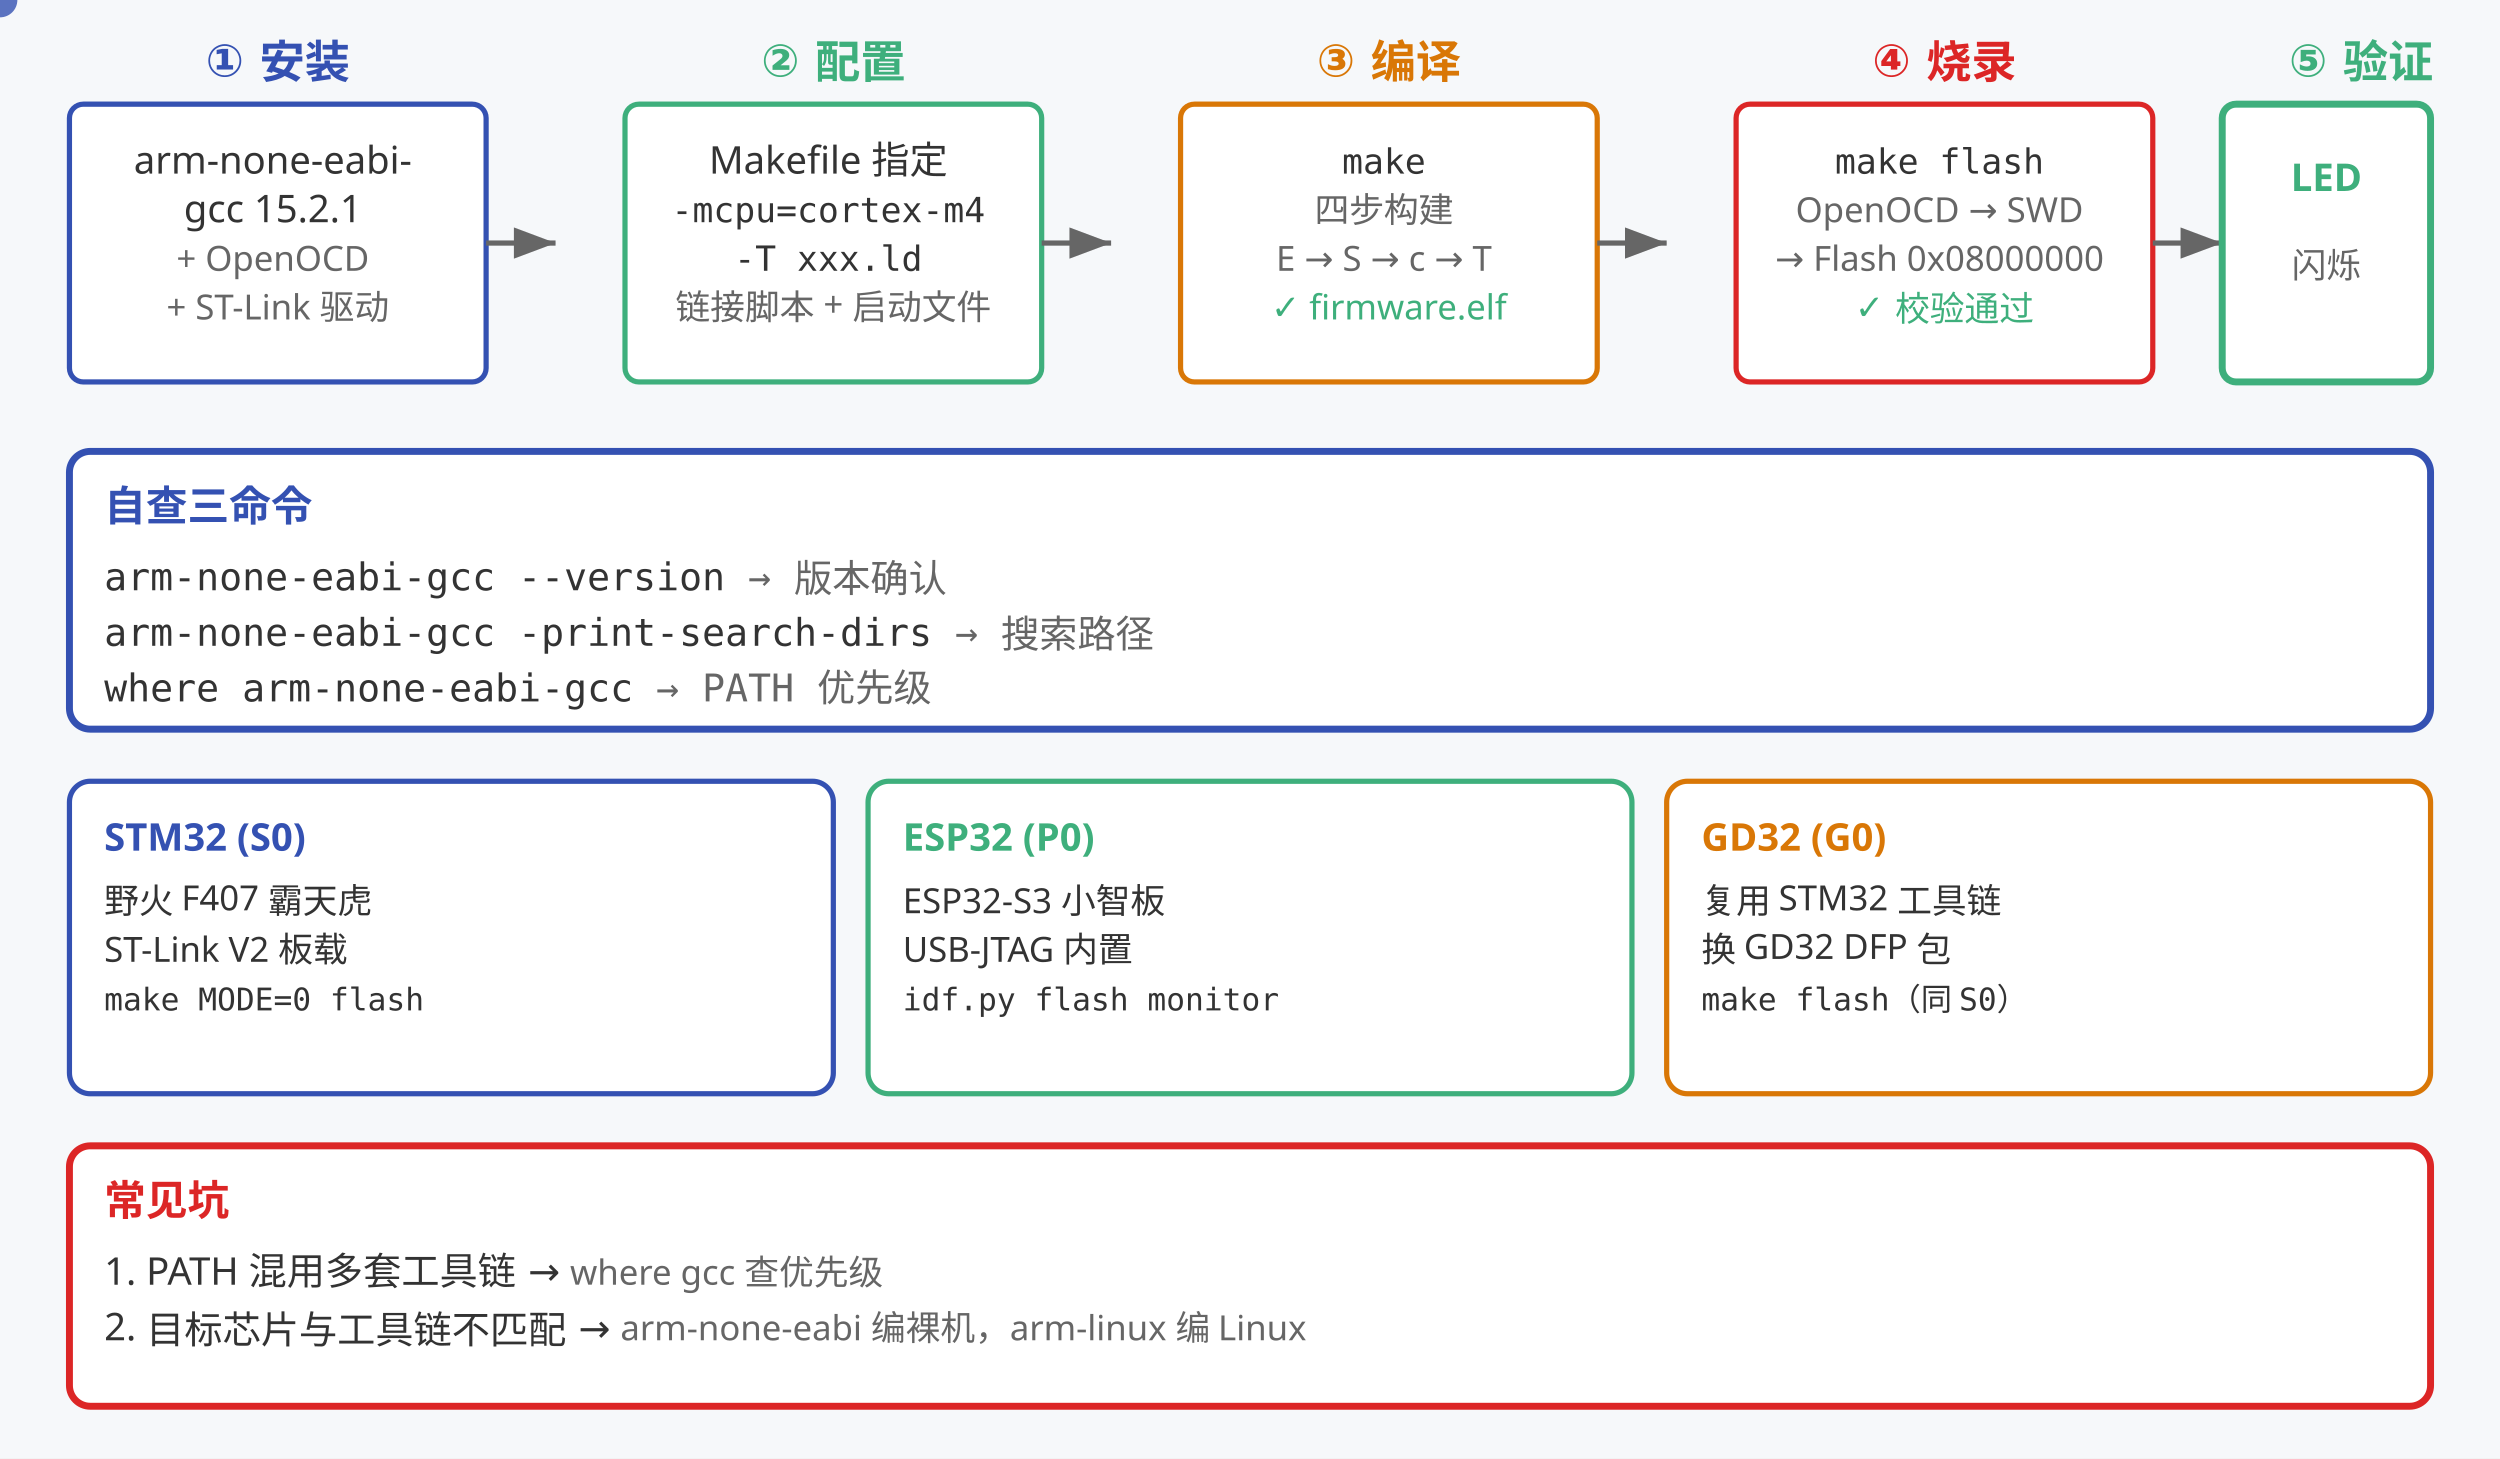
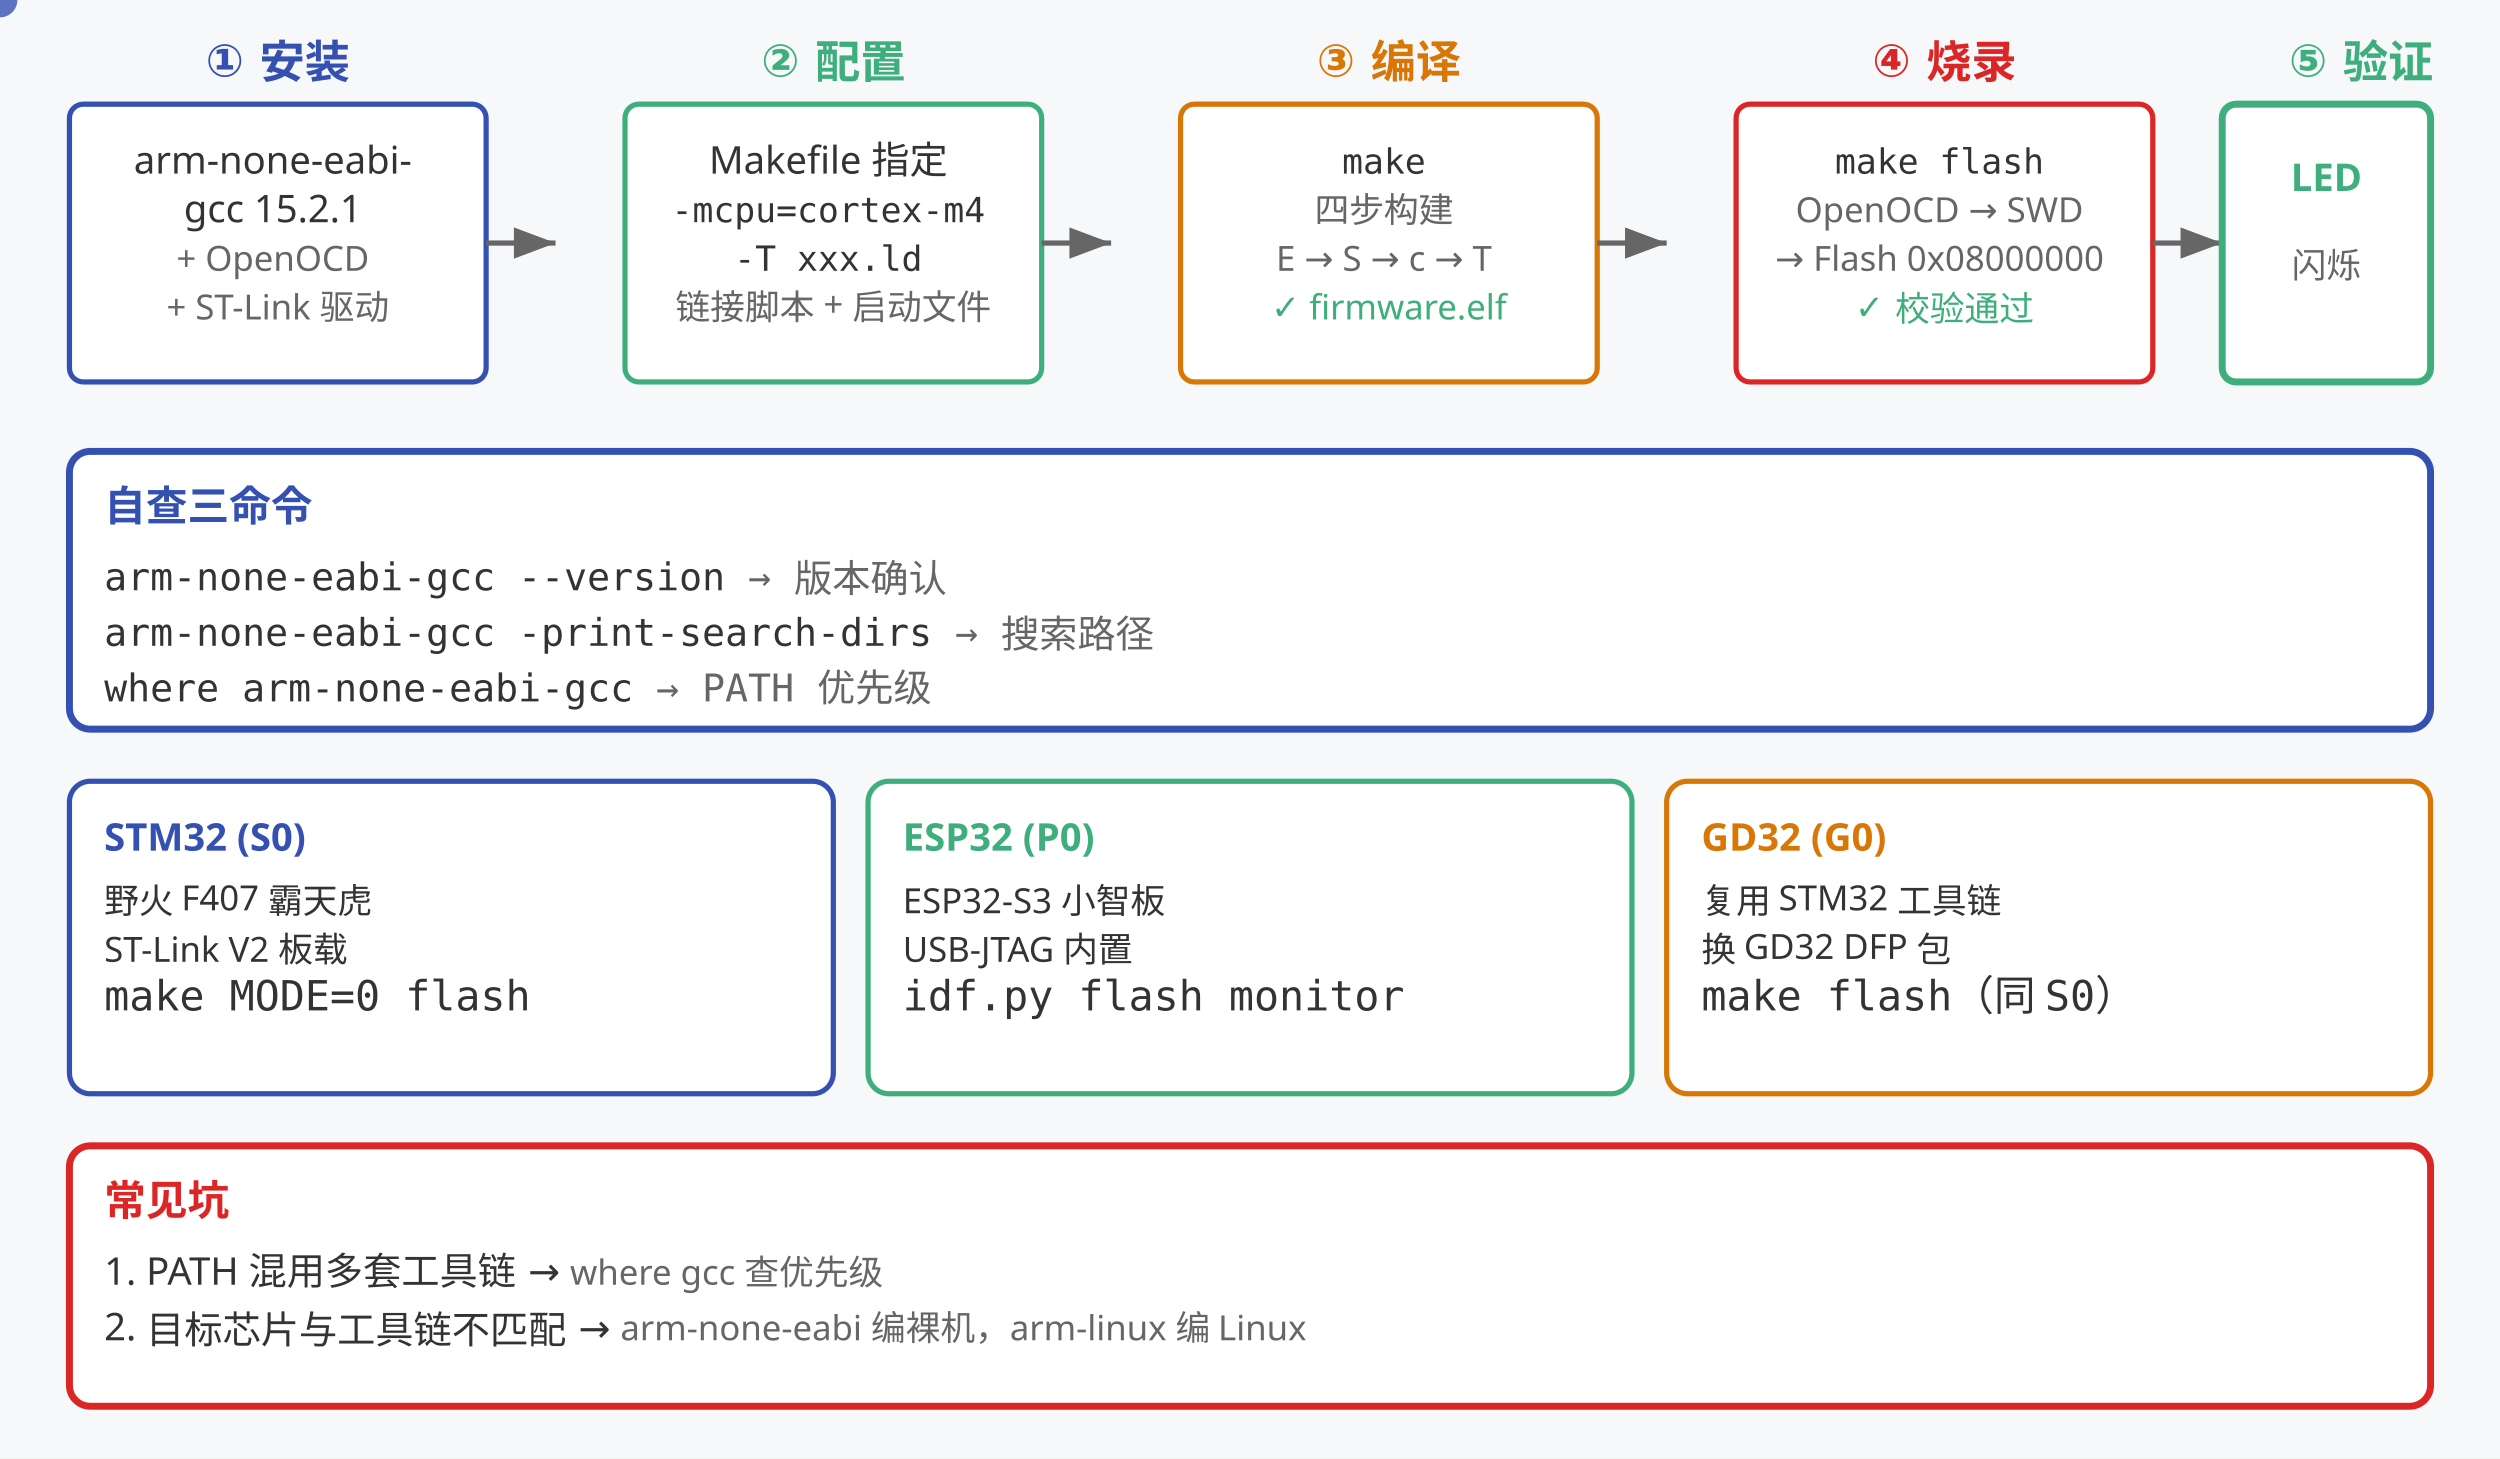
<svg xmlns="http://www.w3.org/2000/svg" viewBox="0 0 720 420" font-family="'Segoe UI','Microsoft YaHei',sans-serif">
  <rect width="720" height="420" fill="#f6f8fa" />
  <text x="80" y="22" font-size="13" font-weight="bold" fill="#3451b2" text-anchor="middle">① 安装</text>
  <rect x="20" y="30" width="120" height="80" rx="4" fill="#ffffff" stroke="#3451b2" stroke-width="1.5" />
  <text x="80" y="50" font-size="11" fill="#333" text-anchor="middle">
    <tspan x="80" dy="0"> arm-none-eabi-</tspan>
    <tspan x="80" dy="14">gcc 15.2.1</tspan>
    <tspan x="80" dy="14" fill="#666" font-size="10">+ OpenOCD</tspan>
    <tspan x="80" dy="14" fill="#666" font-size="10">+ ST-Link 驱动</tspan>
  </text>
  <path d="M140,70 L160,70" stroke="#666" stroke-width="1.5" fill="none" marker-end="url(#arrow)" />
  <text x="240" y="22" font-size="13" font-weight="bold" fill="#3eaf7c" text-anchor="middle">② 配置</text>
  <rect x="180" y="30" width="120" height="80" rx="4" fill="#ffffff" stroke="#3eaf7c" stroke-width="1.5" />
  <text x="240" y="50" font-size="11" fill="#333" text-anchor="middle">
    <tspan x="240" dy="0">Makefile 指定</tspan>
    <tspan x="240" dy="14" font-family="monospace" font-size="10">-mcpu=cortex-m4</tspan>
    <tspan x="240" dy="14" font-family="monospace" font-size="10">-T xxx.ld</tspan>
    <tspan x="240" dy="14" fill="#666" font-size="10">链接脚本 + 启动文件</tspan>
  </text>
  <path d="M300,70 L320,70" stroke="#666" stroke-width="1.5" fill="none" marker-end="url(#arrow)" />
  <text x="400" y="22" font-size="13" font-weight="bold" fill="#d97706" text-anchor="middle">③ 编译</text>
  <rect x="340" y="30" width="120" height="80" rx="4" fill="#ffffff" stroke="#d97706" stroke-width="1.5" />
  <text x="400" y="50" font-size="11" fill="#333" text-anchor="middle">
    <tspan x="400" dy="0" font-family="monospace" font-size="10">make</tspan>
    <tspan x="400" dy="14" fill="#666" font-size="10">四步构建</tspan>
    <tspan x="400" dy="14" fill="#666" font-size="10">E → S → c → T</tspan>
    <tspan x="400" dy="14" fill="#3eaf7c" font-size="10">✓ firmware.elf</tspan>
  </text>
  <path d="M460,70 L480,70" stroke="#666" stroke-width="1.5" fill="none" marker-end="url(#arrow)" />
  <text x="560" y="22" font-size="13" font-weight="bold" fill="#dc2626" text-anchor="middle">④ 烧录</text>
  <rect x="500" y="30" width="120" height="80" rx="4" fill="#ffffff" stroke="#dc2626" stroke-width="1.5" />
  <text x="560" y="50" font-size="11" fill="#333" text-anchor="middle">
    <tspan x="560" dy="0" font-family="monospace" font-size="10">make flash</tspan>
    <tspan x="560" dy="14" fill="#666" font-size="10">OpenOCD → SWD</tspan>
    <tspan x="560" dy="14" fill="#666" font-size="10">→ Flash 0x08000000</tspan>
    <tspan x="560" dy="14" fill="#3eaf7c" font-size="10">✓ 校验通过</tspan>
  </text>
  <path d="M620,70 L640,70" stroke="#666" stroke-width="1.5" fill="none" marker-end="url(#arrow)" />
  <text x="680" y="22" font-size="13" font-weight="bold" fill="#3eaf7c" text-anchor="middle">⑤ 验证</text>
  <rect x="640" y="30" width="60" height="80" rx="4" fill="#ffffff" stroke="#3eaf7c" stroke-width="2" />
  <text x="670" y="55" font-size="11" fill="#3eaf7c" text-anchor="middle" font-weight="bold">LED</text>
  <text x="670" y="80" font-size="10" fill="#666" text-anchor="middle">闪烁</text>
  <defs>
    <marker id="arrow" markerWidth="8" markerHeight="6" refX="8" refY="3" orient="auto">
      <polygon points="0 0, 8 3, 0 6" fill="#666" />
    </marker>
  </defs>
  <rect x="20" y="130" width="680" height="80" rx="6" fill="#ffffff" stroke="#3451b2" stroke-width="2" />
  <text x="30" y="150" font-size="12" font-weight="bold" fill="#3451b2">自查三命令</text>
  <text x="30" y="170" font-size="11" fill="#333" font-family="monospace">
    <tspan x="30" dy="0">arm-none-eabi-gcc --version</tspan>
    <tspan fill="#666"> → 版本确认</tspan>
    <tspan x="30" dy="16">arm-none-eabi-gcc -print-search-dirs</tspan>
    <tspan fill="#666"> → 搜索路径</tspan>
    <tspan x="30" dy="16">where arm-none-eabi-gcc</tspan>
    <tspan fill="#666"> → PATH 优先级</tspan>
  </text>
  <rect x="20" y="225" width="220" height="90" rx="6" fill="#ffffff" stroke="#3451b2" stroke-width="1.5" />
  <text x="30" y="245" font-size="11" font-weight="bold" fill="#3451b2">STM32 (S0)</text>
  <text x="30" y="263" font-size="10" fill="#333">
    <tspan x="30" dy="0">野火 F407 霸天虎</tspan>
    <tspan x="30" dy="14">ST-Link V2 板载</tspan>
-     <tspan x="30" dy="14" font-family="monospace" font-size="9">make MODE=0 flash</tspan>
+     <tspan x="30" dy="14" font-family="monospace" font-size="12">make MODE=0 flash</tspan>
  </text>
  <rect x="250" y="225" width="220" height="90" rx="6" fill="#ffffff" stroke="#3eaf7c" stroke-width="1.5" />
  <text x="260" y="245" font-size="11" font-weight="bold" fill="#3eaf7c">ESP32 (P0)</text>
  <text x="260" y="263" font-size="10" fill="#333">
    <tspan x="260" dy="0">ESP32-S3 小智板</tspan>
    <tspan x="260" dy="14">USB-JTAG 内置</tspan>
-     <tspan x="260" dy="14" font-family="monospace" font-size="9">idf.py flash monitor</tspan>
+     <tspan x="260" dy="14" font-family="monospace" font-size="12">idf.py flash monitor</tspan>
  </text>
  <rect x="480" y="225" width="220" height="90" rx="6" fill="#ffffff" stroke="#d97706" stroke-width="1.5" />
  <text x="490" y="245" font-size="11" font-weight="bold" fill="#d97706">GD32 (G0)</text>
  <text x="490" y="263" font-size="10" fill="#333">
    <tspan x="490" dy="0">复用 STM32 工具链</tspan>
    <tspan x="490" dy="14">换 GD32 DFP 包</tspan>
-     <tspan x="490" dy="14" font-family="monospace" font-size="9">make flash（同 S0）</tspan>
+     <tspan x="490" dy="14" font-family="monospace" font-size="12">make flash（同 S0）</tspan>
  </text>
  <rect x="20" y="330" width="680" height="75" rx="6" fill="#ffffff" stroke="#dc2626" stroke-width="2" />
  <text x="30" y="350" font-size="12" font-weight="bold" fill="#dc2626">常见坑</text>
  <text x="30" y="370" font-size="11" fill="#333">
    <tspan x="30" dy="0">1. PATH 混用多套工具链 → </tspan>
    <tspan fill="#666" font-size="10">where gcc 查优先级</tspan>
    <tspan x="30" dy="16">2. 目标芯片与工具链不匹配 → </tspan>
    <tspan fill="#666" font-size="10">arm-none-eabi 编裸机，arm-linux 编 Linux</tspan>
  </text>
  <circle r="5" fill="#3451b2" opacity="0.8">
    <animate attributeName="cx" values="80;240;400;560;670;80" dur="6s" repeatCount="indefinite" />
    <animate attributeName="cy" values="70;70;70;70;70;70" dur="6s" repeatCount="indefinite" />
  </circle>
</svg>
